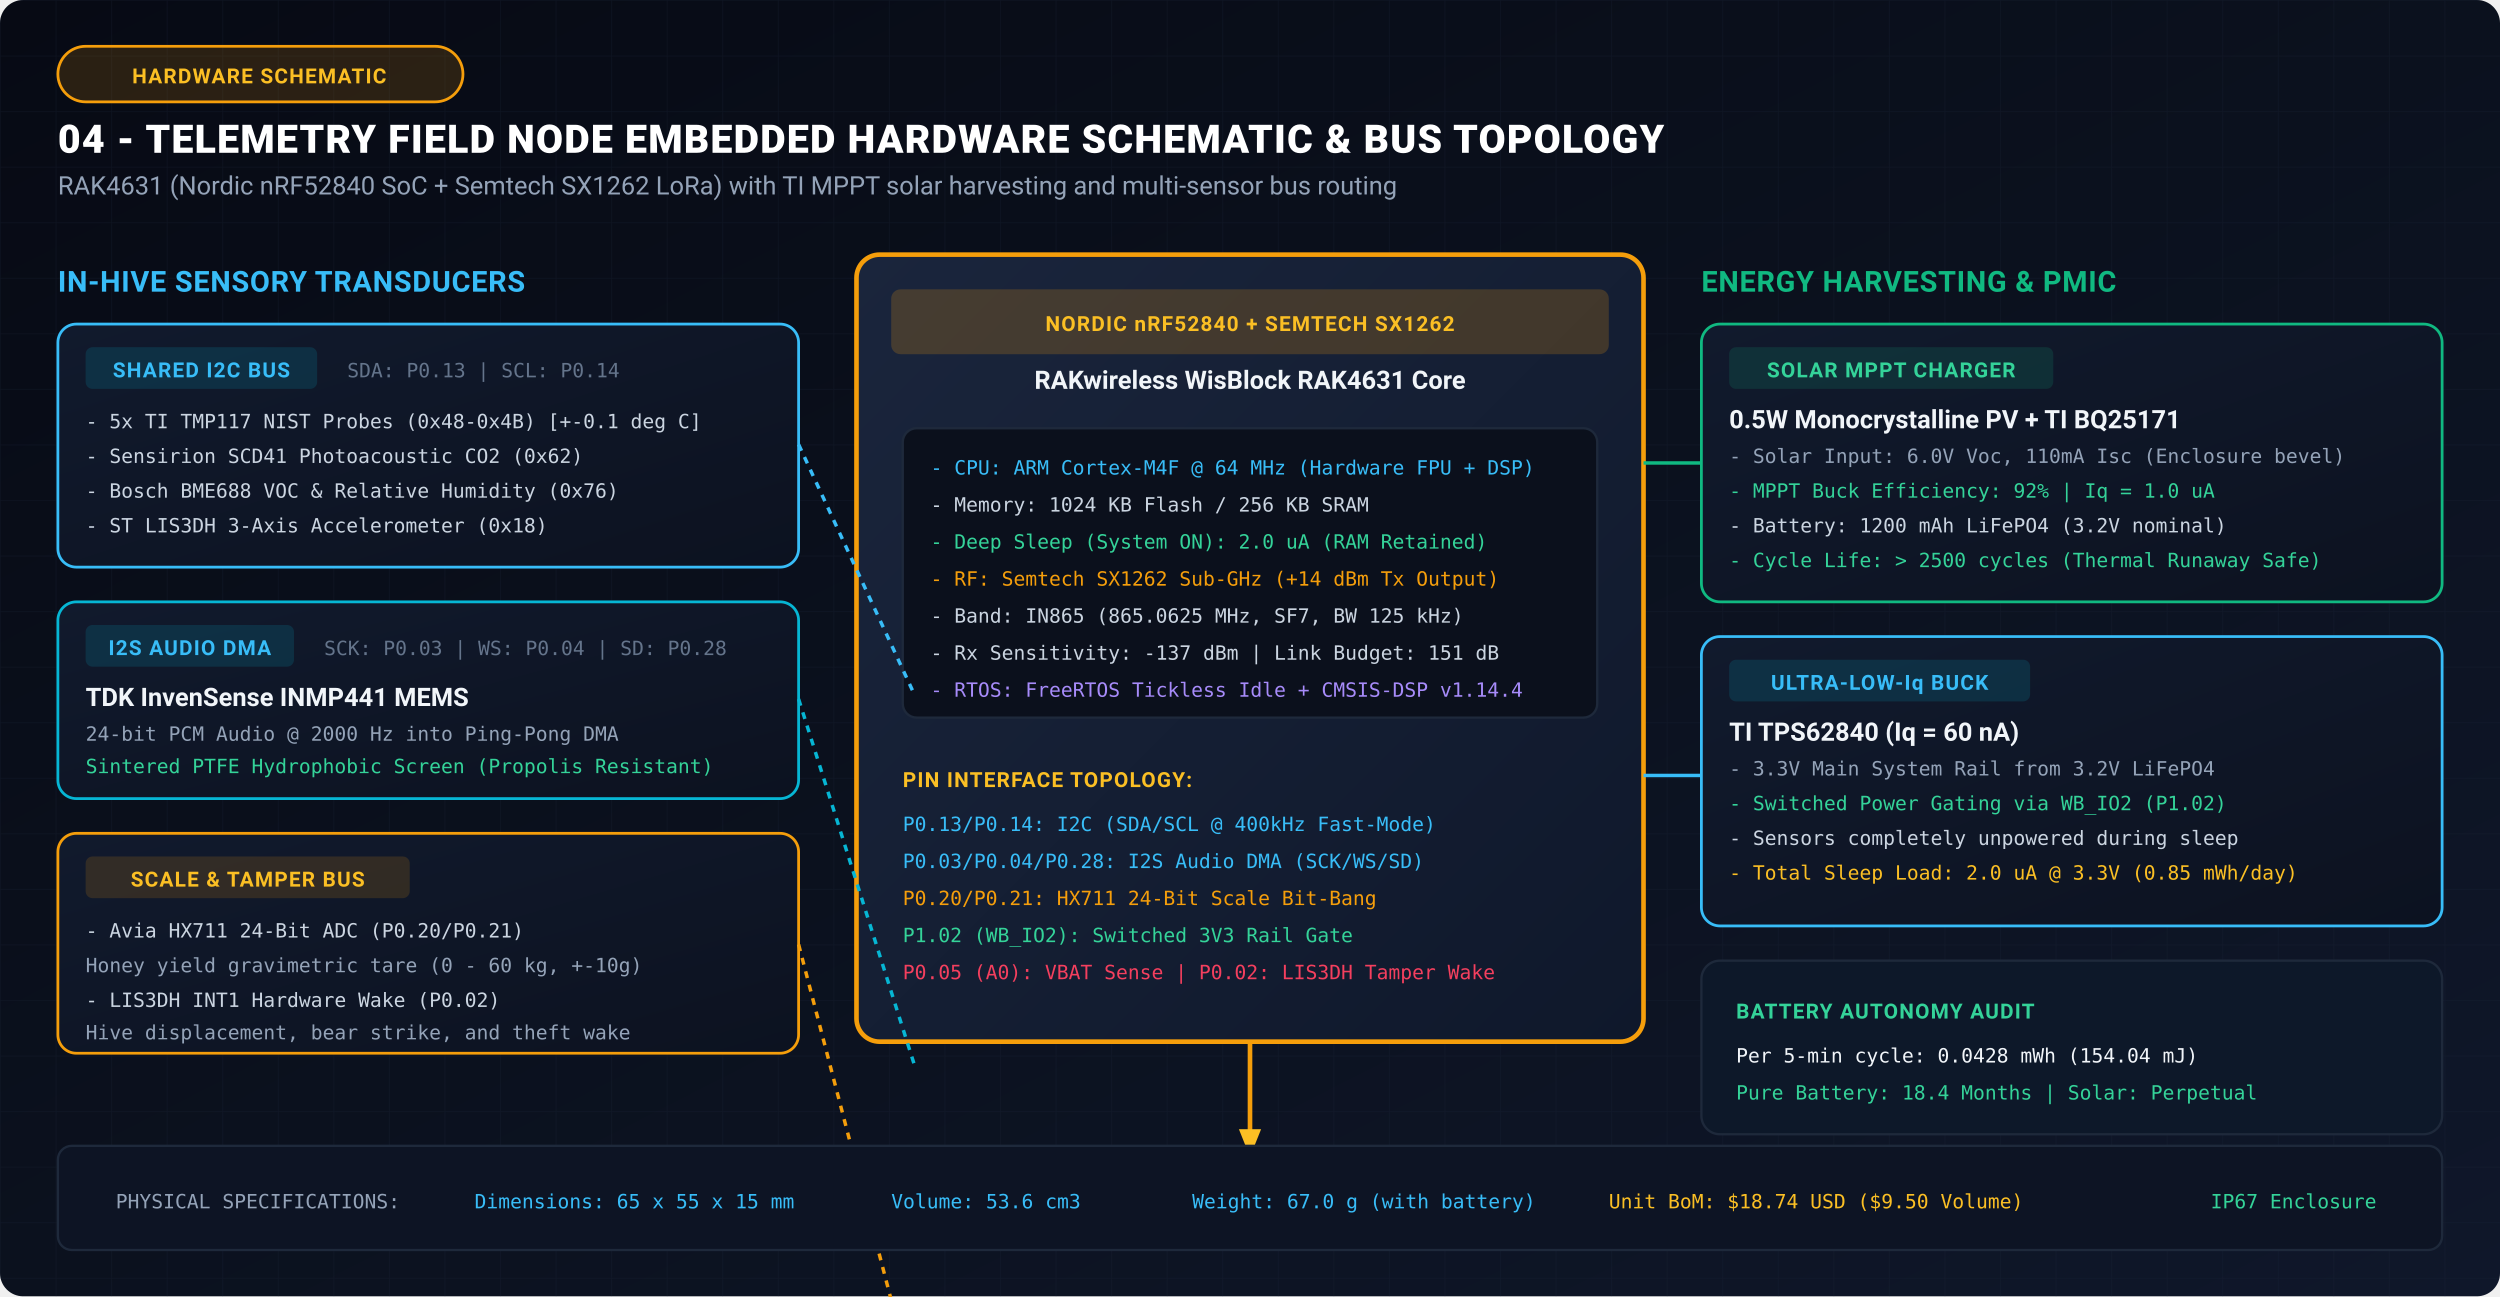
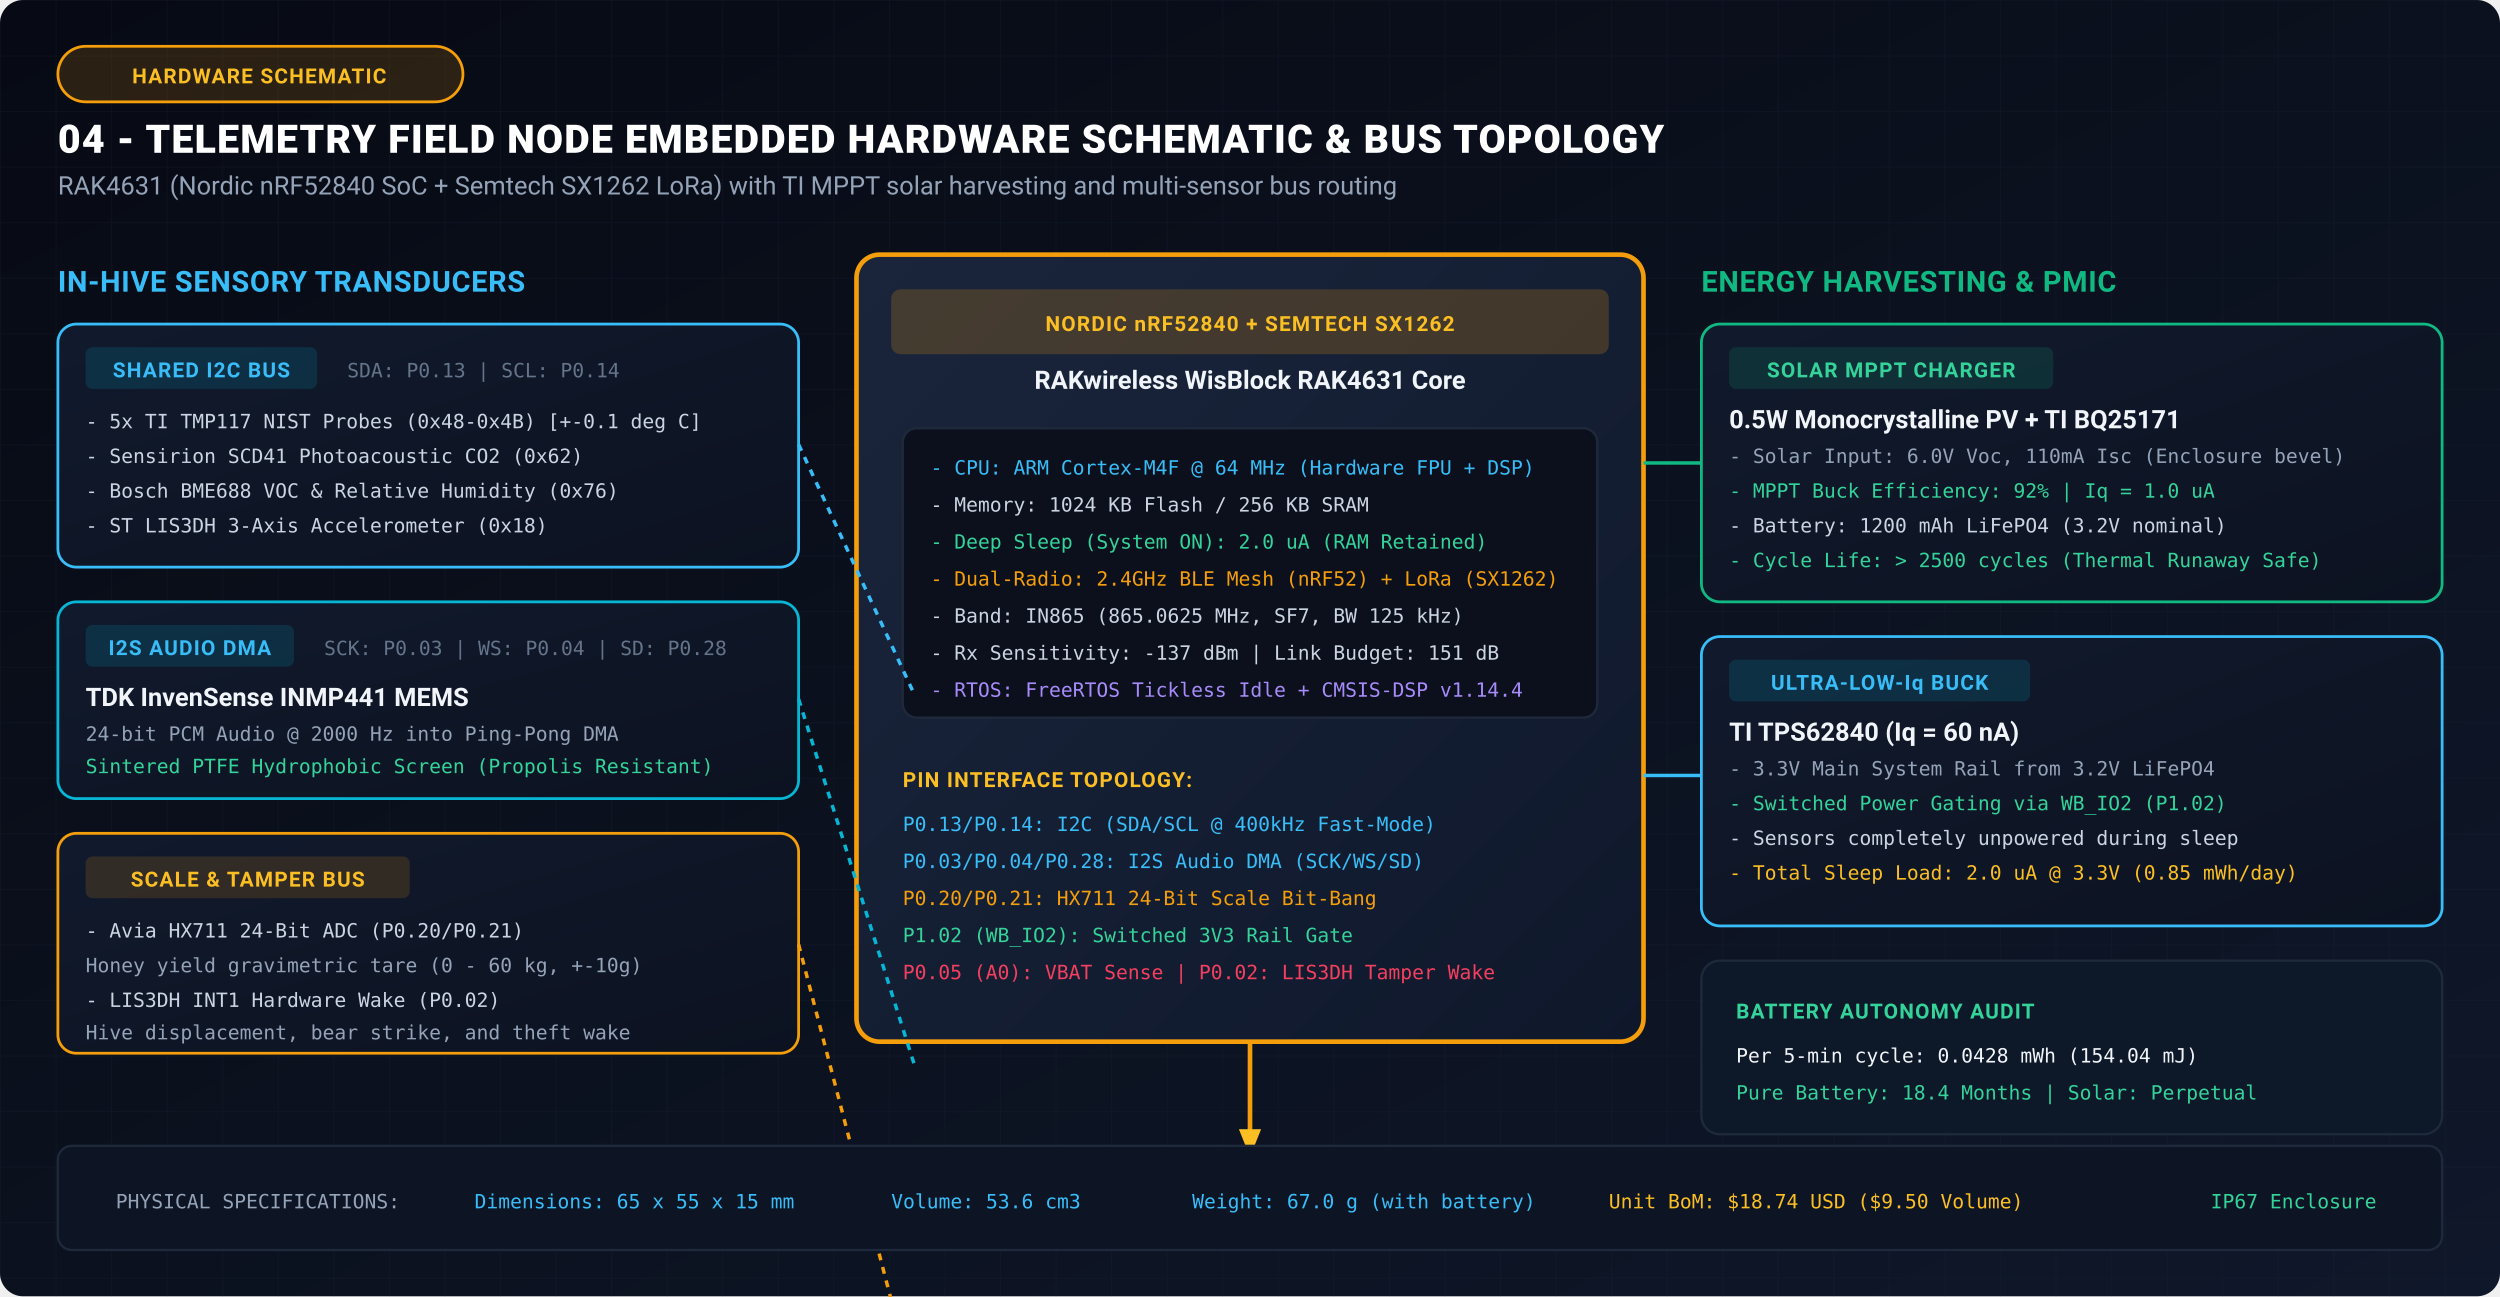
<svg xmlns="http://www.w3.org/2000/svg" viewBox="0 0 1080 560" width="100%" height="100%">
  <defs>
    <linearGradient id="bgGrad" x1="0%" y1="0%" x2="100%" y2="100%">
      <stop offset="0%" stop-color="#070a14" />
      <stop offset="50%" stop-color="#0b111e" />
      <stop offset="100%" stop-color="#0f172a" />
    </linearGradient>
    <linearGradient id="cardGrad" x1="0%" y1="0%" x2="100%" y2="100%">
      <stop offset="0%" stop-color="#111a2d" />
      <stop offset="100%" stop-color="#0c1220" />
    </linearGradient>
    <linearGradient id="cardGradHighlight" x1="0%" y1="0%" x2="100%" y2="100%">
      <stop offset="0%" stop-color="#1a253c" />
      <stop offset="100%" stop-color="#0f182b" />
    </linearGradient>
    <linearGradient id="goldGrad" x1="0%" y1="0%" x2="100%" y2="0%">
      <stop offset="0%" stop-color="#d97706" />
      <stop offset="100%" stop-color="#fbbf24" />
    </linearGradient>
    <linearGradient id="cyanGrad" x1="0%" y1="0%" x2="100%" y2="0%">
      <stop offset="0%" stop-color="#0284c7" />
      <stop offset="100%" stop-color="#38bdf8" />
    </linearGradient>
    <linearGradient id="emeraldGrad" x1="0%" y1="0%" x2="100%" y2="0%">
      <stop offset="0%" stop-color="#059669" />
      <stop offset="100%" stop-color="#34d399" />
    </linearGradient>
    <linearGradient id="roseGrad" x1="0%" y1="0%" x2="100%" y2="0%">
      <stop offset="0%" stop-color="#e11d48" />
      <stop offset="100%" stop-color="#fb7185" />
    </linearGradient>
    <linearGradient id="violetGrad" x1="0%" y1="0%" x2="100%" y2="0%">
      <stop offset="0%" stop-color="#7c3aed" />
      <stop offset="100%" stop-color="#a78bfa" />
    </linearGradient>
    <marker id="arrCyan" viewBox="0 0 10 10" refX="6" refY="5" markerWidth="6" markerHeight="6" orient="auto-start-reverse">
      <path d="M 0 1 L 10 5 L 0 9 z" fill="#38bdf8" />
    </marker>
    <marker id="arrGold" viewBox="0 0 10 10" refX="6" refY="5" markerWidth="6" markerHeight="6" orient="auto-start-reverse">
      <path d="M 0 1 L 10 5 L 0 9 z" fill="#fbbf24" />
    </marker>
    <marker id="arrEmerald" viewBox="0 0 10 10" refX="6" refY="5" markerWidth="6" markerHeight="6" orient="auto-start-reverse">
      <path d="M 0 1 L 10 5 L 0 9 z" fill="#34d399" />
    </marker>
    <marker id="arrRose" viewBox="0 0 10 10" refX="6" refY="5" markerWidth="6" markerHeight="6" orient="auto-start-reverse">
      <path d="M 0 1 L 10 5 L 0 9 z" fill="#fb7185" />
    </marker>
    <marker id="arrPurple" viewBox="0 0 10 10" refX="6" refY="5" markerWidth="6" markerHeight="6" orient="auto-start-reverse">
      <path d="M 0 1 L 10 5 L 0 9 z" fill="#a855f7" />
    </marker>
    <linearGradient id="purpleGrad" x1="0%" y1="0%" x2="100%" y2="0%">
      <stop offset="0%" stop-color="#7c3aed" />
      <stop offset="100%" stop-color="#a855f7" />
    </linearGradient>
    <pattern id="grid" width="24" height="24" patternUnits="userSpaceOnUse">
      <path d="M 24 0 L 0 0 0 24" fill="none" stroke="#1e293b" stroke-width="0.5" stroke-opacity="0.35" />
    </pattern>
  </defs>
  <style>
        .headline { font-family: system-ui, -apple-system, "Segoe UI", Roboto, sans-serif; font-weight: 800; font-size: 17px; fill: #ffffff; letter-spacing: 0.5px; }
        .subhead { font-family: system-ui, -apple-system, "Segoe UI", Roboto, sans-serif; font-size: 11px; fill: #94a3b8; }
        .sec-title { font-family: system-ui, -apple-system, "Segoe UI", Roboto, sans-serif; font-weight: 700; font-size: 12.5px; letter-spacing: 0.3px; }
        .body-title { font-family: system-ui, -apple-system, "Segoe UI", Roboto, sans-serif; font-weight: 600; font-size: 11px; fill: #f1f5f9; }
        .body-desc { font-family: system-ui, -apple-system, "Segoe UI", Roboto, sans-serif; font-size: 10px; fill: #94a3b8; line-height: 1.4; }
        .mono-sm { font-family: "SF Mono", "JetBrains Mono", Consolas, Menlo, monospace; font-size: 9.5px; }
        .mono-xs { font-family: "SF Mono", "JetBrains Mono", Consolas, Menlo, monospace; font-size: 8.5px; }
        .badge { font-family: system-ui, -apple-system, "Segoe UI", Roboto, sans-serif; font-weight: 700; font-size: 9px; letter-spacing: 0.5px; }
    </style>
  <rect width="1080" height="560" fill="url(#bgGrad)" rx="10" />
  <rect width="1080" height="560" fill="url(#grid)" rx="10" />
  <rect x="25" y="20" width="175" height="24" rx="12" fill="rgba(245, 158, 11, 0.15)" stroke="#f59e0b" stroke-width="1.2" />
  <text x="112" y="36" class="badge" fill="#fbbf24" text-anchor="middle">HARDWARE SCHEMATIC</text>
  <text x="25" y="66" class="headline">04 - TELEMETRY FIELD NODE EMBEDDED HARDWARE SCHEMATIC &amp; BUS TOPOLOGY</text>
  <text x="25" y="84" class="subhead">RAK4631 (Nordic nRF52840 SoC + Semtech SX1262 LoRa) with TI MPPT solar harvesting and multi-sensor bus routing</text>
  <g transform="translate(370, 110)">
    <rect width="340" height="340" rx="10" fill="url(#cardGradHighlight)" stroke="#f59e0b" stroke-width="2" />
    <rect x="15" y="15" width="310" height="28" rx="4" fill="rgba(245, 158, 11, 0.2)" />
    <text x="170" y="33" class="badge" fill="#fbbf24" text-anchor="middle">NORDIC nRF52840 + SEMTECH SX1262</text>
    <text x="170" y="58" class="body-title" fill="#cbd5e1" text-anchor="middle">RAKwireless WisBlock RAK4631 Core</text>
    <g transform="translate(20, 75)">
      <rect width="300" height="125" rx="6" fill="#0b101c" stroke="#1e293b" />
      <text x="12" y="20" class="mono-xs" fill="#38bdf8">- CPU: ARM Cortex-M4F @ 64 MHz (Hardware FPU + DSP)</text>
      <text x="12" y="36" class="mono-xs" fill="#cbd5e1">- Memory: 1024 KB Flash / 256 KB SRAM</text>
      <text x="12" y="52" class="mono-xs" fill="#34d399">- Deep Sleep (System ON): 2.0 uA (RAM Retained)</text>
-       <text x="12" y="68" class="mono-xs" fill="#f59e0b">- RF: Semtech SX1262 Sub-GHz (+14 dBm Tx Output)</text>
+       <text x="12" y="68" class="mono-xs" fill="#f59e0b">- Dual-Radio: 2.4GHz BLE Mesh (nRF52) + LoRa (SX1262)</text>
      <text x="12" y="84" class="mono-xs" fill="#cbd5e1">- Band: IN865 (865.0625 MHz, SF7, BW 125 kHz)</text>
      <text x="12" y="100" class="mono-xs" fill="#cbd5e1">- Rx Sensitivity: -137 dBm | Link Budget: 151 dB</text>
      <text x="12" y="116" class="mono-xs" fill="#a78bfa">- RTOS: FreeRTOS Tickless Idle + CMSIS-DSP v1.14.4</text>
    </g>
    <g transform="translate(20, 215)">
      <text x="0" y="15" class="badge" fill="#fbbf24">PIN INTERFACE TOPOLOGY:</text>
      <text x="0" y="34" class="mono-xs" fill="#38bdf8">P0.13/P0.14: I2C (SDA/SCL @ 400kHz Fast-Mode)</text>
      <text x="0" y="50" class="mono-xs" fill="#38bdf8">P0.03/P0.04/P0.28: I2S Audio DMA (SCK/WS/SD)</text>
      <text x="0" y="66" class="mono-xs" fill="#f59e0b">P0.20/P0.21: HX711 24-Bit Scale Bit-Bang</text>
      <text x="0" y="82" class="mono-xs" fill="#34d399">P1.02 (WB_IO2): Switched 3V3 Rail Gate</text>
      <text x="0" y="98" class="mono-xs" fill="#f43f5e">P0.05 (A0): VBAT Sense | P0.02: LIS3DH Tamper Wake</text>
    </g>
    <path d="M 170 340 L 170 385" stroke="#f59e0b" stroke-width="2" marker-end="url(#arrGold)" />
-     <rect x="75" y="390" width="190" height="35" rx="5" fill="#0d1424" stroke="#f59e0b" stroke-width="1.2" />
-     <text x="170" y="405" class="mono-xs" fill="#fbbf24" text-anchor="middle">IPEX/U.FL to RP-SMA Female</text>
-     <text x="170" y="418" class="mono-xs" fill="#94a3b8" text-anchor="middle">Tuned 865MHz 1.8 dBi Antenna (50 Ohm)</text>
+     <rect x="55" y="390" width="230" height="35" rx="5" fill="#0d1424" stroke="#f59e0b" stroke-width="1.2" />
+     <text x="170" y="405" class="mono-xs" fill="#fbbf24" text-anchor="middle">Dual Antennas: 865MHz Whip + 2.4GHz BLE</text>
+     <text x="170" y="418" class="mono-xs" fill="#94a3b8" text-anchor="middle">LoRa Star Backhaul (SX1262) &amp; BLE Mesh (nRF52)</text>
  </g>
  <g transform="translate(25, 110)">
    <text x="0" y="16" class="sec-title" fill="#38bdf8">IN-HIVE SENSORY TRANSDUCERS</text>
    <g transform="translate(0, 30)">
      <rect width="320" height="105" rx="8" fill="url(#cardGrad)" stroke="#38bdf8" stroke-width="1.2" />
      <rect x="12" y="10" width="100" height="18" rx="3" fill="rgba(6, 182, 212, 0.15)" />
      <text x="62" y="23" class="badge" fill="#38bdf8" text-anchor="middle">SHARED I2C BUS</text>
      <text x="125" y="23" class="mono-xs" fill="#64748b">SDA: P0.13 | SCL: P0.14</text>
      <text x="12" y="45" class="mono-xs" fill="#cbd5e1">- 5x TI TMP117 NIST Probes (0x48-0x4B) [+-0.1 deg C]</text>
      <text x="12" y="60" class="mono-xs" fill="#cbd5e1">- Sensirion SCD41 Photoacoustic CO2 (0x62)</text>
      <text x="12" y="75" class="mono-xs" fill="#cbd5e1">- Bosch BME688 VOC &amp; Relative Humidity (0x76)</text>
      <text x="12" y="90" class="mono-xs" fill="#cbd5e1">- ST LIS3DH 3-Axis Accelerometer (0x18)</text>
      <path d="M 320 52 L 370 160" stroke="#38bdf8" stroke-width="1.5" stroke-dasharray="3 3" />
    </g>
    <g transform="translate(0, 150)">
      <rect width="320" height="85" rx="8" fill="url(#cardGrad)" stroke="#06b6d4" stroke-width="1.2" />
      <rect x="12" y="10" width="90" height="18" rx="3" fill="rgba(6, 182, 212, 0.15)" />
      <text x="57" y="23" class="badge" fill="#38bdf8" text-anchor="middle">I2S AUDIO DMA</text>
      <text x="115" y="23" class="mono-xs" fill="#64748b">SCK: P0.03 | WS: P0.04 | SD: P0.28</text>
      <text x="12" y="45" class="body-title">TDK InvenSense INMP441 MEMS</text>
      <text x="12" y="60" class="mono-xs" fill="#94a3b8">24-bit PCM Audio @ 2000 Hz into Ping-Pong DMA</text>
      <text x="12" y="74" class="mono-xs" fill="#34d399">Sintered PTFE Hydrophobic Screen (Propolis Resistant)</text>
      <path d="M 320 42 L 370 200" stroke="#06b6d4" stroke-width="1.5" stroke-dasharray="3 3" />
    </g>
    <g transform="translate(0, 250)">
      <rect width="320" height="95" rx="8" fill="url(#cardGrad)" stroke="#f59e0b" stroke-width="1.2" />
      <rect x="12" y="10" width="140" height="18" rx="3" fill="rgba(245, 158, 11, 0.15)" />
      <text x="82" y="23" class="badge" fill="#fbbf24" text-anchor="middle">SCALE &amp; TAMPER BUS</text>
      <text x="12" y="45" class="mono-xs" fill="#cbd5e1">- Avia HX711 24-Bit ADC (P0.20/P0.21)</text>
      <text x="12" y="60" class="mono-xs" fill="#94a3b8">  Honey yield gravimetric tare (0 - 60 kg, +-10g)</text>
      <text x="12" y="75" class="mono-xs" fill="#cbd5e1">- LIS3DH INT1 Hardware Wake (P0.02)</text>
      <text x="12" y="89" class="mono-xs" fill="#94a3b8">  Hive displacement, bear strike, and theft wake</text>
      <path d="M 320 48 L 370 240" stroke="#f59e0b" stroke-width="1.5" stroke-dasharray="3 3" />
    </g>
  </g>
  <g transform="translate(735, 110)">
    <text x="0" y="16" class="sec-title" fill="#10b981">ENERGY HARVESTING &amp; PMIC</text>
    <g transform="translate(0, 30)">
      <rect width="320" height="120" rx="8" fill="url(#cardGrad)" stroke="#10b981" stroke-width="1.2" />
      <rect x="12" y="10" width="140" height="18" rx="3" fill="rgba(16, 185, 129, 0.15)" />
      <text x="82" y="23" class="badge" fill="#34d399" text-anchor="middle">SOLAR MPPT CHARGER</text>
      <text x="12" y="45" class="body-title">0.5W Monocrystalline PV + TI BQ25171</text>
      <text x="12" y="60" class="mono-xs" fill="#94a3b8">- Solar Input: 6.0V Voc, 110mA Isc (Enclosure bevel)</text>
      <text x="12" y="75" class="mono-xs" fill="#34d399">- MPPT Buck Efficiency: 92% | Iq = 1.0 uA</text>
      <text x="12" y="90" class="mono-xs" fill="#cbd5e1">- Battery: 1200 mAh LiFePO4 (3.2V nominal)</text>
      <text x="12" y="105" class="mono-xs" fill="#34d399">- Cycle Life: &gt; 2500 cycles (Thermal Runaway Safe)</text>
      <path d="M 0 60 L -25 60" stroke="#10b981" stroke-width="1.5" />
    </g>
    <g transform="translate(0, 165)">
      <rect width="320" height="125" rx="8" fill="url(#cardGrad)" stroke="#38bdf8" stroke-width="1.2" />
      <rect x="12" y="10" width="130" height="18" rx="3" fill="rgba(6, 182, 212, 0.15)" />
      <text x="77" y="23" class="badge" fill="#38bdf8" text-anchor="middle">ULTRA-LOW-Iq BUCK</text>
      <text x="12" y="45" class="body-title">TI TPS62840 (Iq = 60 nA)</text>
      <text x="12" y="60" class="mono-xs" fill="#94a3b8">- 3.3V Main System Rail from 3.2V LiFePO4</text>
      <text x="12" y="75" class="mono-xs" fill="#34d399">- Switched Power Gating via WB_IO2 (P1.02)</text>
      <text x="12" y="90" class="mono-xs" fill="#cbd5e1">- Sensors completely unpowered during sleep</text>
      <text x="12" y="105" class="mono-xs" fill="#fbbf24">- Total Sleep Load: 2.0 uA @ 3.3V (0.85 mWh/day)</text>
      <path d="M 0 60 L -25 60" stroke="#38bdf8" stroke-width="1.5" />
    </g>
    <g transform="translate(0, 305)">
      <rect width="320" height="75" rx="8" fill="#0d1829" stroke="#1e293b" />
      <text x="15" y="25" class="badge" fill="#34d399">BATTERY AUTONOMY AUDIT</text>
      <text x="15" y="44" class="mono-xs" fill="#f1f5f9">Per 5-min cycle: 0.0428 mWh (154.04 mJ)</text>
      <text x="15" y="60" class="mono-xs" fill="#34d399">Pure Battery: 18.4 Months | Solar: Perpetual</text>
    </g>
  </g>
  <g transform="translate(25, 495)">
    <rect width="1030" height="45" rx="6" fill="#0d1424" stroke="#1e293b" />
    <text x="25" y="27" class="mono-xs" fill="#94a3b8">PHYSICAL SPECIFICATIONS:</text>
    <text x="180" y="27" class="mono-xs" fill="#38bdf8">Dimensions: 65 x 55 x 15 mm</text>
    <text x="360" y="27" class="mono-xs" fill="#38bdf8">Volume: 53.6 cm3</text>
    <text x="490" y="27" class="mono-xs" fill="#38bdf8">Weight: 67.0 g (with battery)</text>
    <text x="670" y="27" class="mono-xs" fill="#fbbf24">Unit BoM: $18.74 USD ($9.50 Volume)</text>
    <text x="930" y="27" class="mono-xs" fill="#34d399">IP67 Enclosure</text>
  </g>
</svg>
